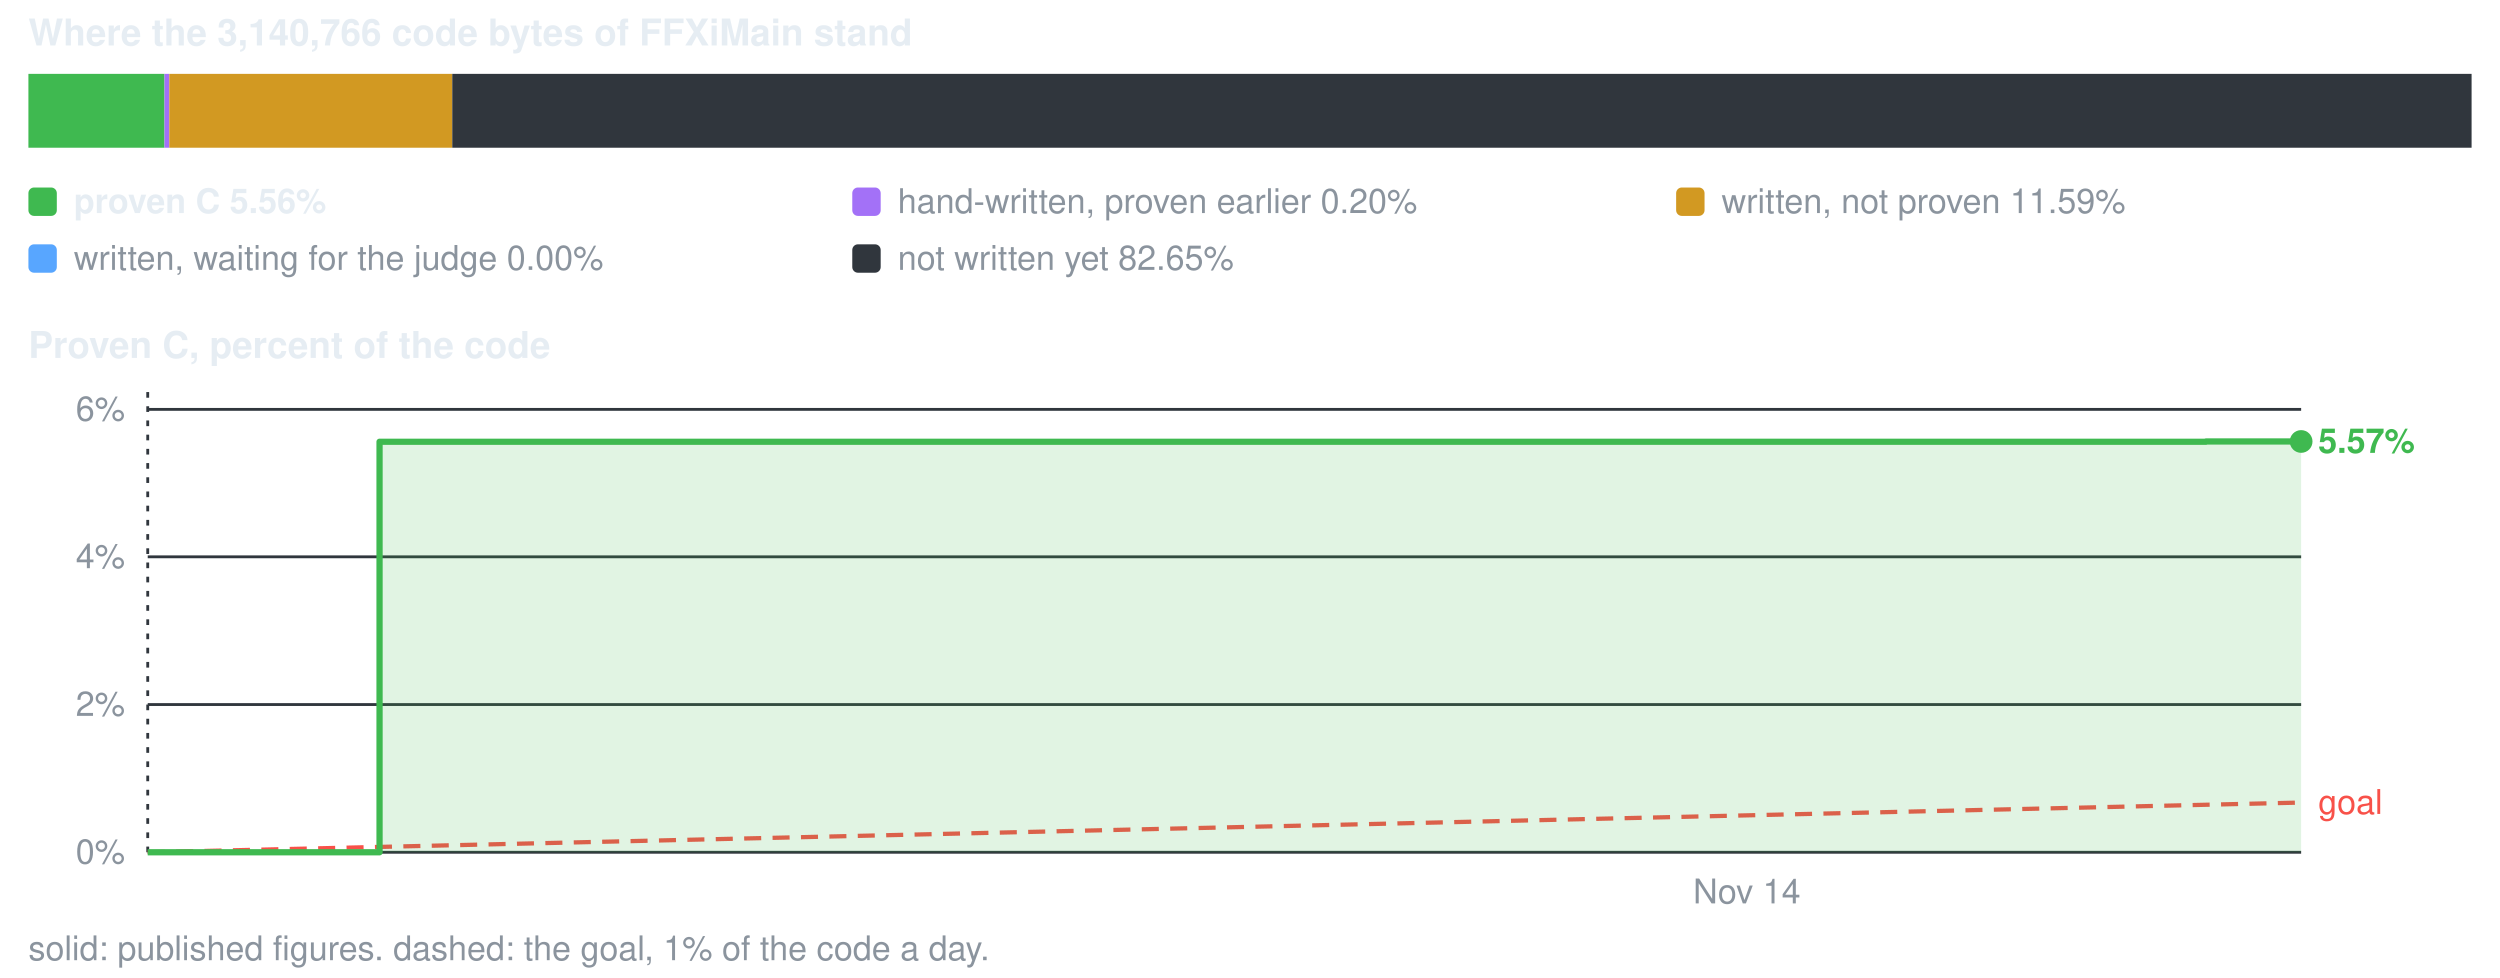
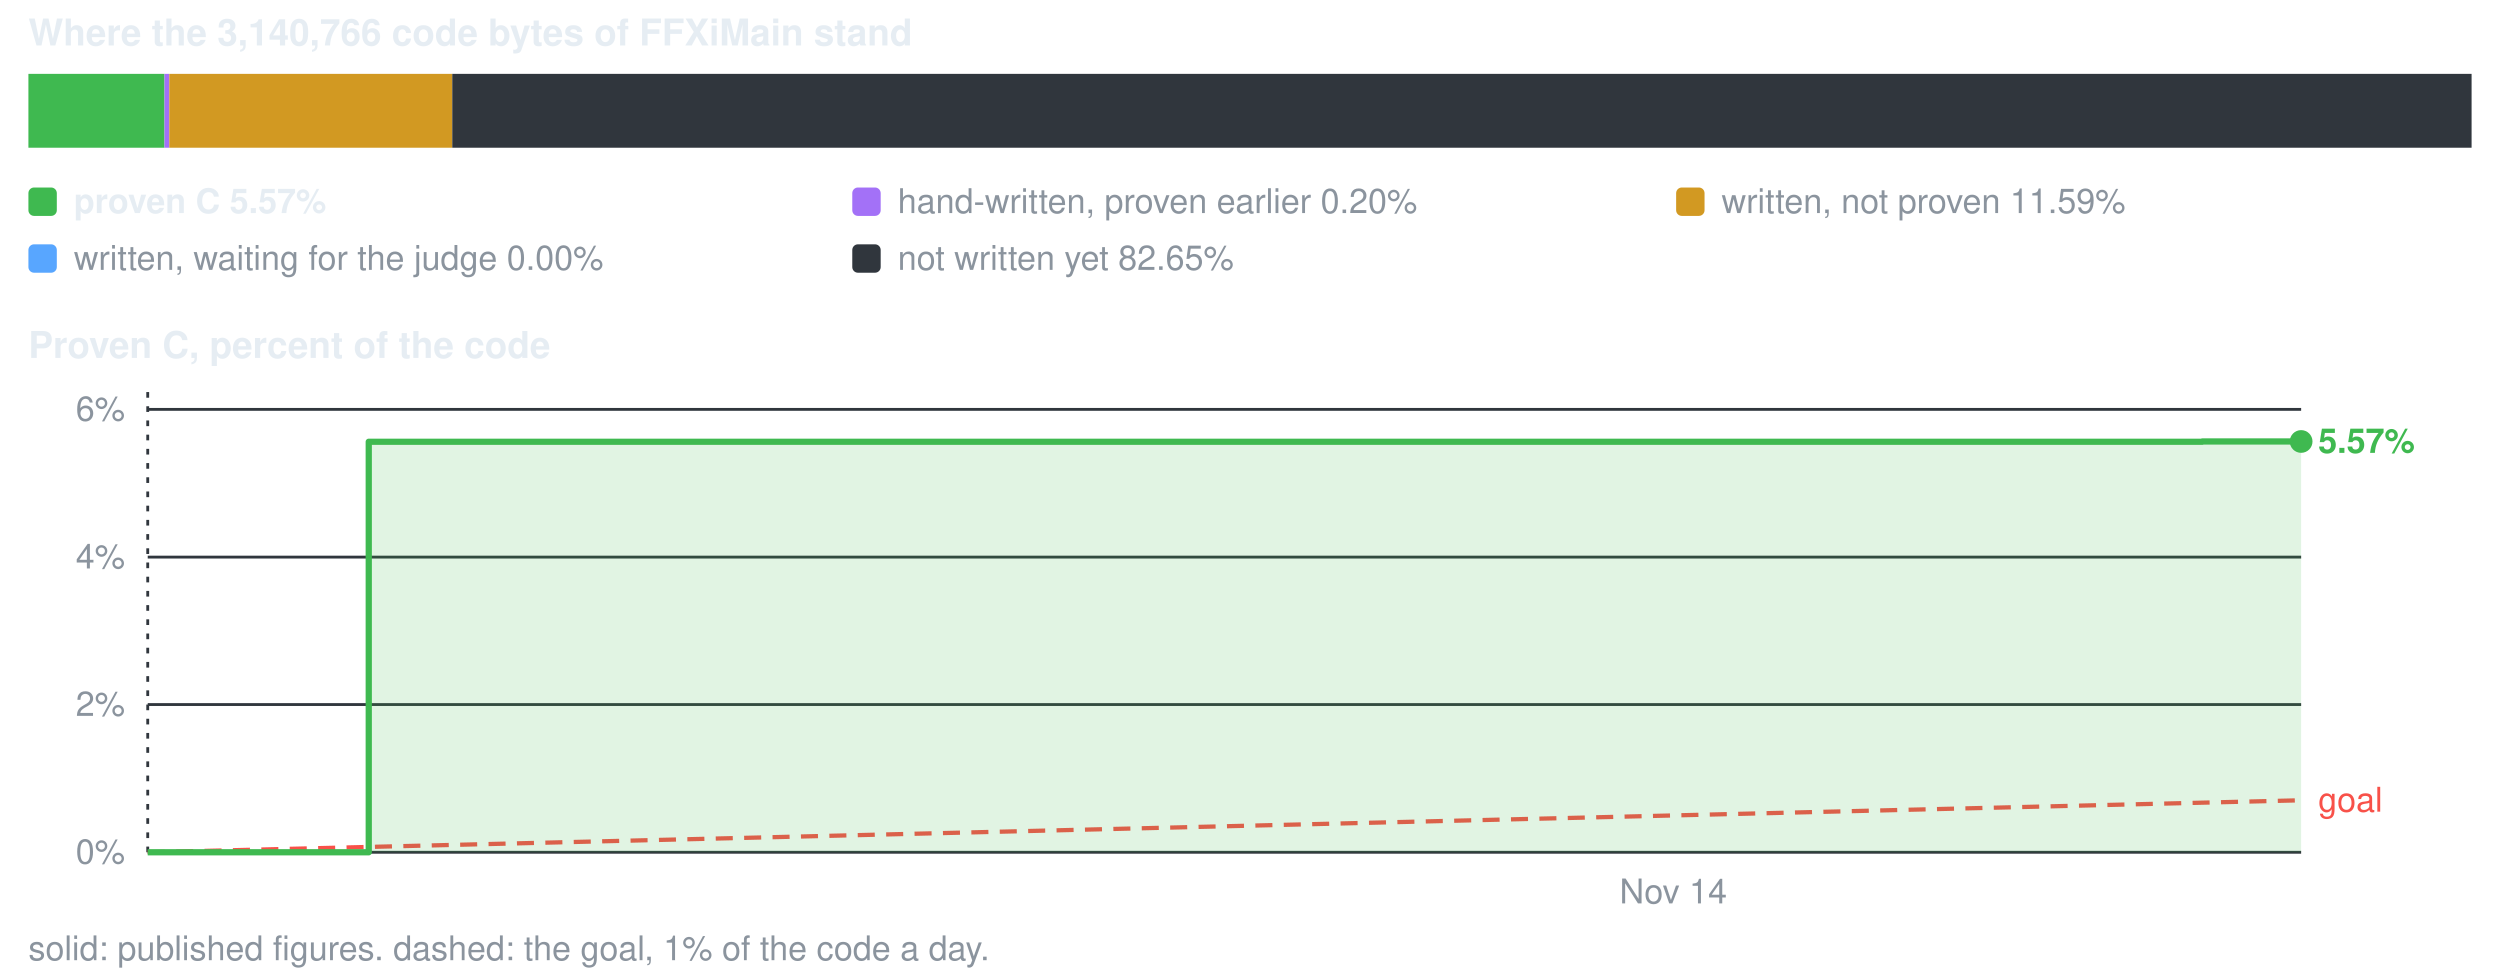
<svg xmlns="http://www.w3.org/2000/svg" viewBox="0 0 880 344" width="880" height="344" role="img" aria-label="conversion progress">
  <style>text{font-family:-apple-system,BlinkMacSystemFont,'Segoe UI',Helvetica,Arial,sans-serif;font-size:12px;fill:#8b949e}.s{fill:#e6edf3;font-weight:600}.b{font-size:13px}</style>
  <text x="10" y="16" class="s b">Where the 3,140,766 code bytes of FFXiMain stand</text>
  <rect x="10.0" y="26" width="47.9" height="26" fill="#3fb950" />
  <rect x="57.9" y="26" width="1.7" height="26" fill="#a371f7" />
  <rect x="59.6" y="26" width="99.6" height="26" fill="#d29922" />
  <rect x="159.2" y="26" width="710.8" height="26" fill="#30363d" />
  <rect x="10" y="66" width="10" height="10" rx="2" fill="#3fb950" />
-   <text x="26" y="75" class="s">proven C 5.56%</text>
+   <text x="26" y="75" class="s">proven C 5.57%</text>
  <rect x="300" y="66" width="10" height="10" rx="2" fill="#a371f7" />
  <text x="316" y="75">hand-written, proven earlier 0.20%</text>
  <rect x="590" y="66" width="10" height="10" rx="2" fill="#d29922" />
  <text x="606" y="75">written, not proven 11.59%</text>
  <rect x="10" y="86" width="10" height="10" rx="2" fill="#58a6ff" />
  <text x="26" y="95">written, waiting for the judge 0.00%</text>
  <rect x="300" y="86" width="10" height="10" rx="2" fill="#30363d" />
  <text x="316" y="95">not written yet 82.65%</text>
  <text x="10" y="126" class="s b">Proven C, percent of the code</text>
  <line x1="52" y1="300.0" x2="810" y2="300.0" stroke="#30363d" stroke-width="1" />
  <text x="44" y="304.0" text-anchor="end">0%</text>
  <line x1="52" y1="248.0" x2="810" y2="248.0" stroke="#30363d" stroke-width="1" />
  <text x="44" y="252.0" text-anchor="end">2%</text>
-   <line x1="52" y1="196.0" x2="810" y2="196.0" stroke="#30363d" stroke-width="1" />
-   <text x="44" y="200.0" text-anchor="end">4%</text>
+   <line x1="52" y1="196.1" x2="810" y2="196.1" stroke="#30363d" stroke-width="1" />
+   <text x="44" y="200.1" text-anchor="end">4%</text>
  <line x1="52" y1="144.1" x2="810" y2="144.1" stroke="#30363d" stroke-width="1" />
  <text x="44" y="148.1" text-anchor="end">6%</text>
  <line x1="52.0" y1="138" x2="52.0" y2="300" stroke="#30363d" stroke-width="1" stroke-dasharray="2 3" />
-   <text x="614.9" y="318" text-anchor="middle">Nov 14</text>
-   <line x1="52.0" y1="300.0" x2="810.0" y2="282.5" stroke="#f85149" stroke-width="1.5" stroke-dasharray="6 4" />
-   <text x="816.0" y="286.5" style="fill:#f85149">goal</text>
-   <path d="M52.0 300.0 H133.6 V155.5 H776.5 V155.4 H810.0 V155.4 V300.0 H52.0 Z" fill="#3fb950" fill-opacity="0.16" />
-   <path d="M52.0 300.0 H133.6 V155.5 H776.5 V155.4 H810.0 V155.4" fill="none" stroke="#3fb950" stroke-width="2.2" stroke-linejoin="round" />
+   <text x="589.0" y="318" text-anchor="middle">Nov 14</text>
+   <line x1="52.0" y1="300.0" x2="810.0" y2="281.7" stroke="#f85149" stroke-width="1.5" stroke-dasharray="6 4" />
+   <text x="816.0" y="285.7" style="fill:#f85149">goal</text>
+   <path d="M52.0 300.0 H129.8 V155.5 H743.2 V155.5 H775.2 V155.4 H810.0 V155.4 V300.0 H52.0 Z" fill="#3fb950" fill-opacity="0.16" />
+   <path d="M52.0 300.0 H129.8 V155.5 H743.2 V155.5 H775.2 V155.4 H810.0 V155.4" fill="none" stroke="#3fb950" stroke-width="2.2" stroke-linejoin="round" />
  <circle cx="810.0" cy="155.4" r="4" fill="#3fb950" />
  <text x="816.0" y="159.4" class="s" style="fill:#3fb950">5.57%</text>
  <text x="10" y="338">solid: published figures. dashed: the goal, 1% of the code a day.</text>
</svg>
